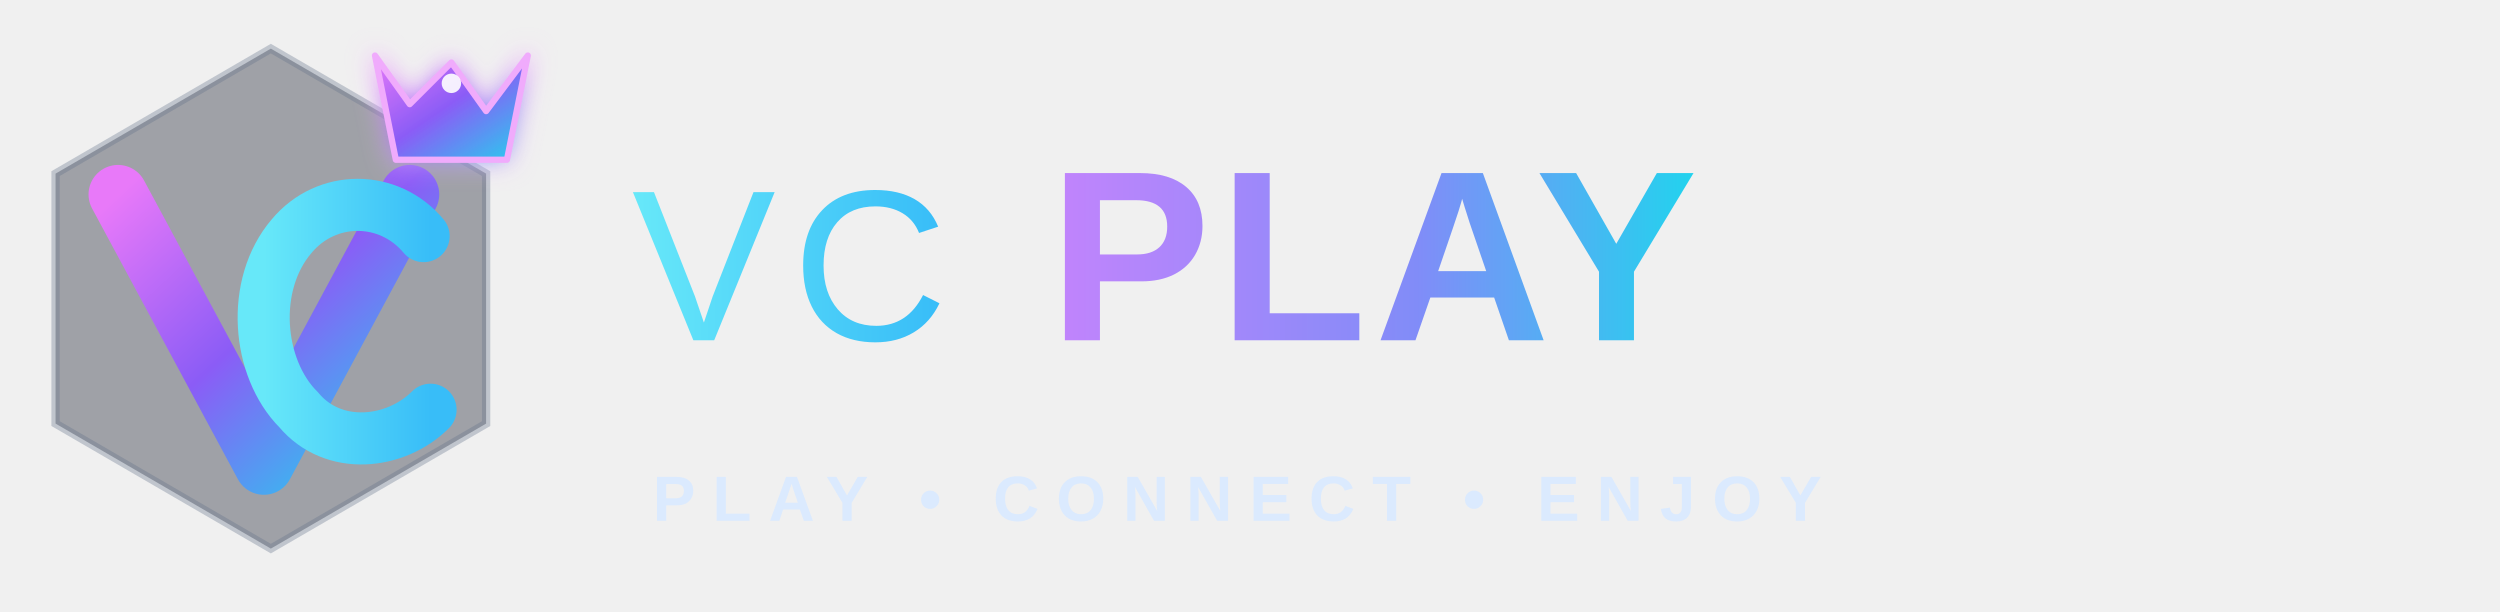
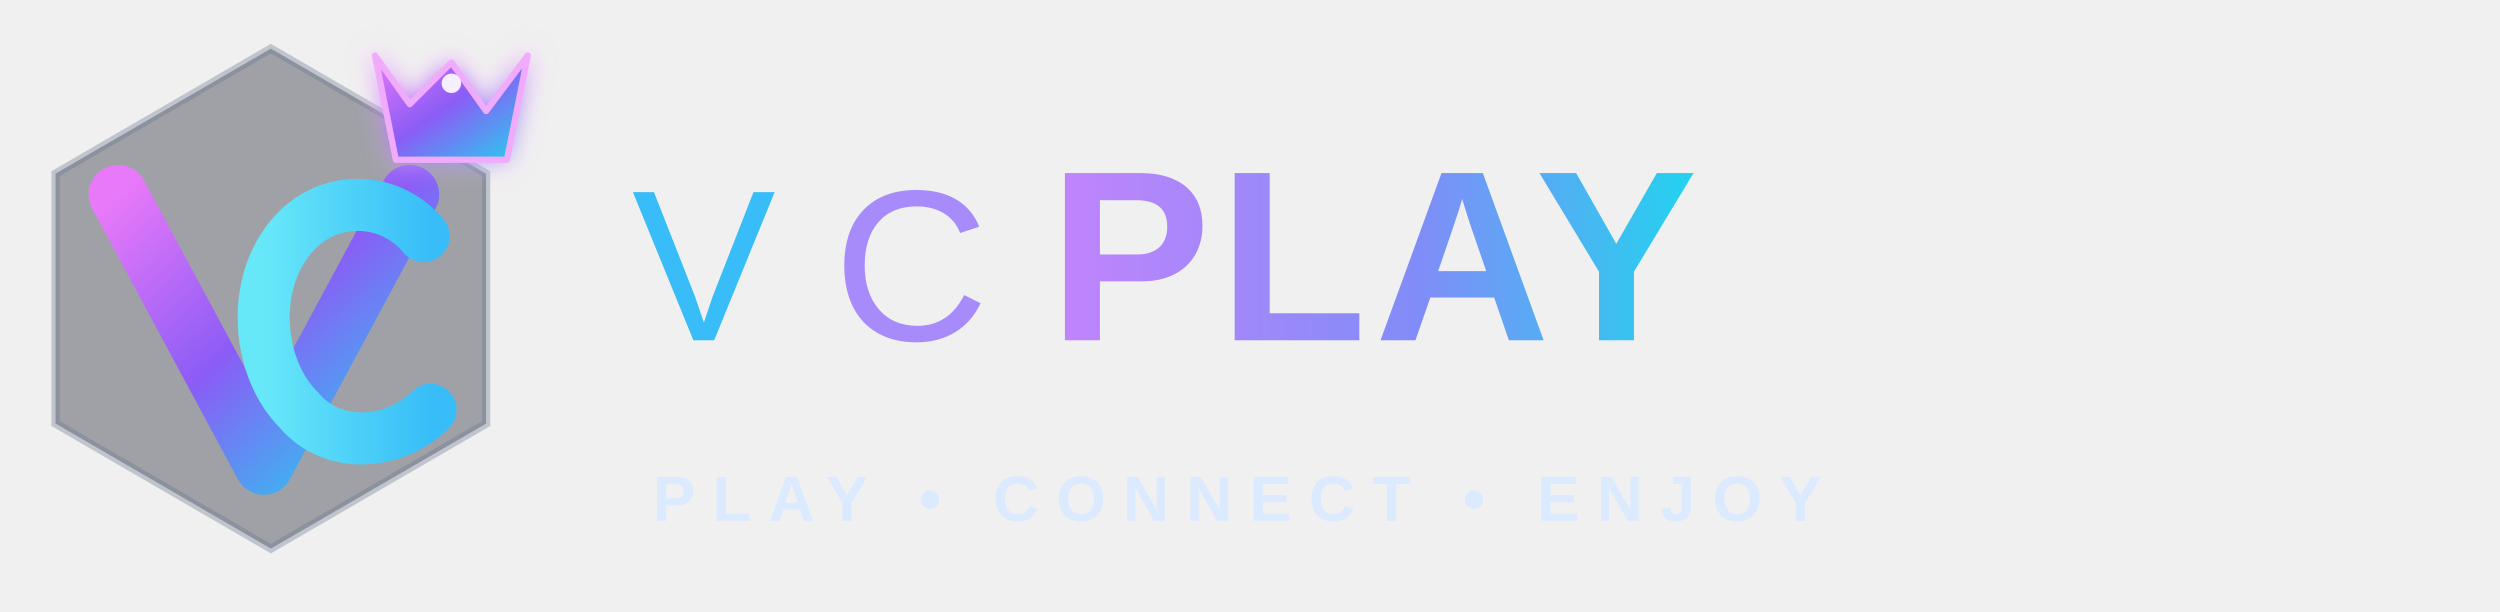
<svg xmlns="http://www.w3.org/2000/svg" viewBox="0 0 360 88" role="img" aria-labelledby="title desc">
  <defs>
    <linearGradient id="cage" x1="0" y1="0" x2="1" y2="1">
      <stop offset="0" stop-color="#e879f9" />
      <stop offset=".48" stop-color="#8b5cf6" />
      <stop offset="1" stop-color="#22d3ee" />
    </linearGradient>
    <linearGradient id="cyan" x1="0" y1="0" x2="1" y2="0">
      <stop stop-color="#67e8f9" />
      <stop offset="1" stop-color="#38bdf8" />
    </linearGradient>
    <linearGradient id="play" x1="0" y1="0" x2="1" y2="0">
      <stop stop-color="#c084fc" />
      <stop offset=".56" stop-color="#818cf8" />
      <stop offset="1" stop-color="#22d3ee" />
    </linearGradient>
    <filter id="softGlow" x="-40%" y="-40%" width="180%" height="180%">
      <feGaussianBlur stdDeviation="1.8" result="blur" />
      <feMerge>
        <feMergeNode in="blur" />
        <feMergeNode in="SourceGraphic" />
      </feMerge>
    </filter>
  </defs>
  <path d="M8 25 39 7 70 25 70 61 39 79 8 61Z" fill="#111827" fill-opacity=".36" stroke="#64748b" stroke-opacity=".34" stroke-width="1.2" />
  <path d="M17 28 38 67 59 28" fill="none" stroke="url(#cage)" stroke-width="8.5" stroke-linecap="round" stroke-linejoin="round" />
  <path d="M61 34 C56 28 47 28 42 34 C36 41 37 53 43 59 C48 65 57 64 62 59" fill="none" stroke="url(#cyan)" stroke-width="7.5" stroke-linecap="round" />
  <path d="M54 8 59 15 65 9 70 16 76 8 73 23 57 23Z" fill="url(#cage)" stroke="#f0abfc" stroke-width=".9" stroke-linejoin="round" filter="url(#softGlow)" />
  <circle cx="65" cy="12" r="1.4" fill="#fff" opacity=".9" />
-   <text x="91" y="49" font-family="Michroma, Orbitron, Arial, sans-serif" font-size="31" font-weight="400" letter-spacing="2.4" fill="url(#cyan)">VC</text>
+   <text x="91" y="49" font-family="Michroma, Orbitron, Arial, sans-serif" font-size="31" font-weight="400" fill="#38bdf8">V</text>
+   <text x="120" y="49" font-family="Michroma, Orbitron, Arial, sans-serif" font-size="31" font-weight="400" fill="#a78bfa">C</text>
  <text x="151" y="49" font-family="Orbitron, Rajdhani, Arial, sans-serif" font-size="35" font-weight="900" letter-spacing="1.1" fill="url(#play)">PLAY</text>
  <path d="M93 58H286" stroke="url(#play)" stroke-width="1.2" stroke-linecap="round" opacity=".72" />
  <text x="94" y="75" font-family="Arial, Helvetica, sans-serif" font-size="9.2" font-weight="700" letter-spacing="2.45" fill="#dbeafe">PLAY • CONNECT • ENJOY</text>
</svg>
